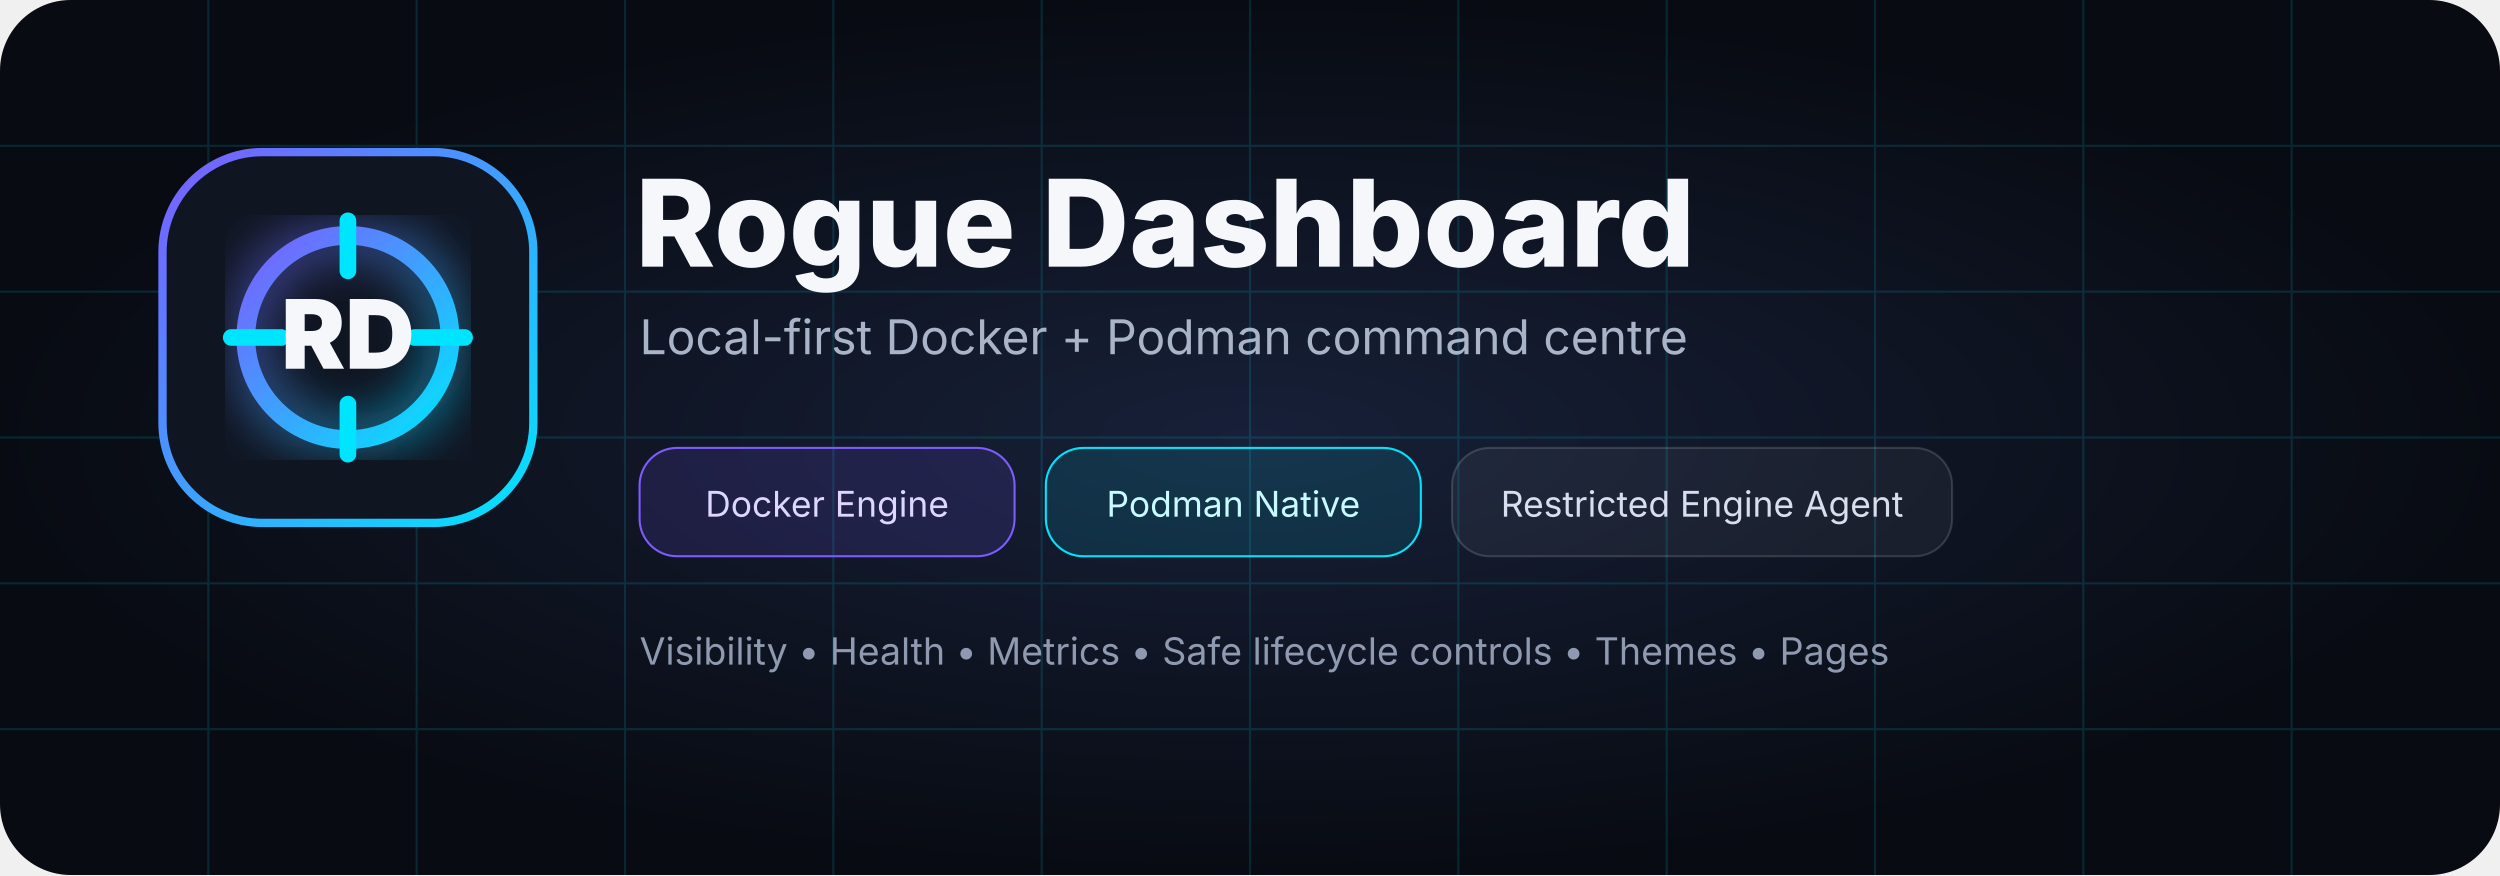
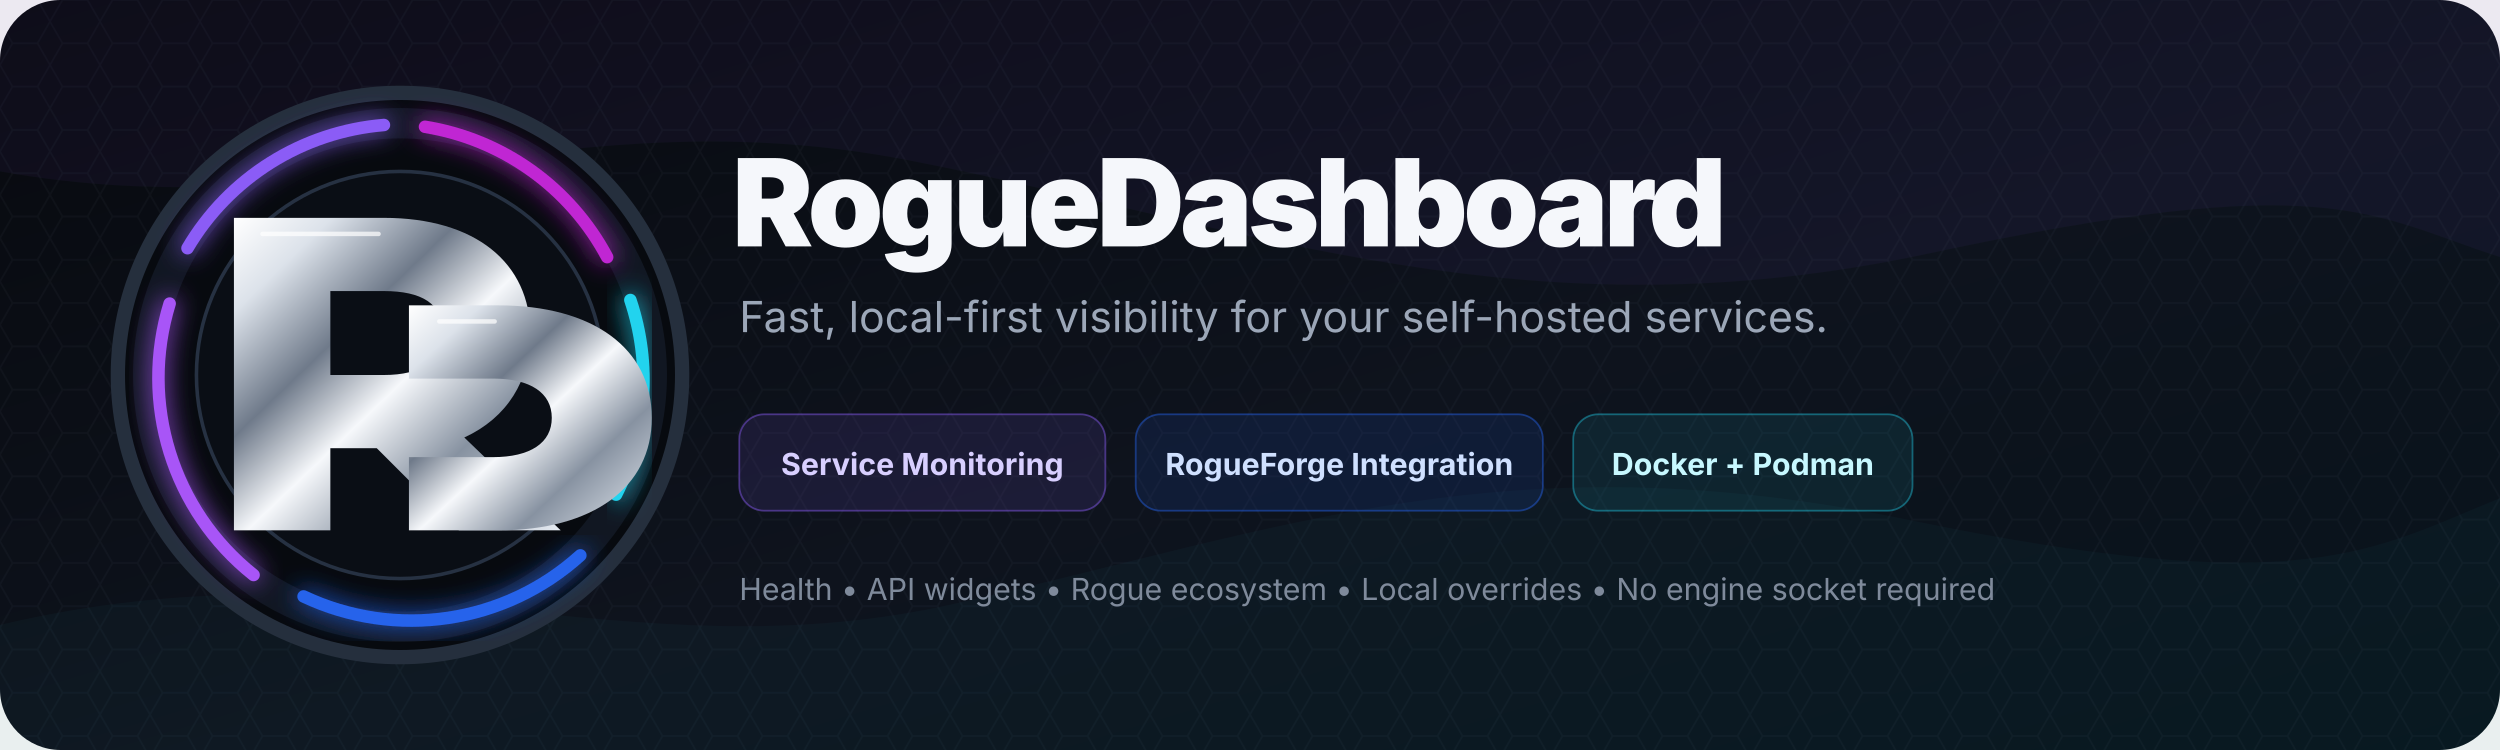
- <svg xmlns="http://www.w3.org/2000/svg" width="1200" height="420" viewBox="0 0 1200 420" role="img" aria-labelledby="t d">
+ <svg xmlns="http://www.w3.org/2000/svg" width="1400" height="420" viewBox="0 0 1400 420" role="img" aria-labelledby="t d">
  <defs>
-     <linearGradient id="g" x1="0" y1="0" x2="1" y2="1">
-       <stop stop-color="#7c5cff" />
-       <stop offset="1" stop-color="#00e5ff" />
+     <linearGradient id="bg" x1="0" y1="0" x2="1" y2="1">
+       <stop stop-color="#07090e" />
+       <stop offset=".55" stop-color="#0e131d" />
+       <stop offset="1" stop-color="#07131b" />
    </linearGradient>
-     <radialGradient id="bg">
-       <stop stop-color="#172038" />
-       <stop offset="1" stop-color="#080b12" />
-     </radialGradient>
-     <filter id="glow">
-       <feGaussianBlur stdDeviation="12" result="b" />
+     <linearGradient id="n" x1="0" y1="0" x2="1" y2="1">
+       <stop stop-color="#8b5cf6" />
+       <stop offset=".35" stop-color="#c026d3" />
+       <stop offset=".72" stop-color="#2563eb" />
+       <stop offset="1" stop-color="#22d3ee" />
+     </linearGradient>
+     <linearGradient id="s" x1="0" y1="0" x2="1" y2="1">
+       <stop stop-color="#fff" />
+       <stop offset=".15" stop-color="#dce2ea" />
+       <stop offset=".35" stop-color="#6f7a8a" />
+       <stop offset=".52" stop-color="#f6f8fb" />
+       <stop offset=".72" stop-color="#8792a1" />
+       <stop offset="1" stop-color="#e6ebf2" />
+     </linearGradient>
+     <pattern id="hex" width="28" height="24.248" patternUnits="userSpaceOnUse">
+       <path d="M7 0h14l7 12.124-7 12.124H7L0 12.124Z" fill="none" stroke="#8da0b8" stroke-opacity=".045" />
+     </pattern>
+     <filter id="glow" x="-30%" y="-30%" width="160%" height="160%">
+       <feGaussianBlur stdDeviation="7" result="b" />
      <feMerge>
        <feMergeNode in="b" />
        <feMergeNode in="SourceGraphic" />
      </feMerge>
    </filter>
  </defs>
-   <rect width="1200" height="420" rx="34" fill="url(#bg)" />
-   <g opacity=".14" stroke="#00e5ff">
-     <path d="M0 70h1200M0 140h1200M0 210h1200M0 280h1200M0 350h1200" />
-     <path d="M100 0v420M200 0v420M300 0v420M400 0v420M500 0v420M600 0v420M700 0v420M800 0v420M900 0v420M1000 0v420M1100 0v420" />
+   <rect width="1400" height="420" rx="34" fill="url(#bg)" />
+   <rect width="1400" height="420" rx="34" fill="url(#hex)" />
+   <path d="M0 350C210 300 350 380 535 338S845 245 1068 291s260 17 332-12v141H0Z" fill="#22d3ee" opacity=".035" />
+   <path d="M0 96C190 130 316 52 510 90s346 100 570 52 246-22 320 2V0H0Z" fill="#8b5cf6" opacity=".05" />
+   <g transform="translate(58 44)">
+     <circle cx="166" cy="166" r="158" fill="#070a0f" stroke="#252f3d" stroke-width="8" />
+     <circle cx="166" cy="166" r="141" fill="none" stroke="#111722" stroke-width="17" />
+     <path d="M47 95A141 141 0 0 1 157 26" fill="none" stroke="#8b5cf6" stroke-width="7" stroke-linecap="round" filter="url(#glow)" />
+     <path d="M180 27a141 141 0 0 1 102 73" fill="none" stroke="#c026d3" stroke-width="7" stroke-linecap="round" filter="url(#glow)" />
+     <path d="M295 124a141 141 0 0 1-8 109" fill="none" stroke="#22d3ee" stroke-width="7" stroke-linecap="round" filter="url(#glow)" />
+     <path d="M267 267a141 141 0 0 1-155 23" fill="none" stroke="#2563eb" stroke-width="7" stroke-linecap="round" filter="url(#glow)" />
+     <path d="M84 278A141 141 0 0 1 37 126" fill="none" stroke="#a855f7" stroke-width="7" stroke-linecap="round" filter="url(#glow)" />
+     <circle cx="166" cy="166" r="114" fill="#0a0e15" stroke="#263142" stroke-width="2" />
+     <path d="M73 78h84c51 0 82 25 82 65 0 26-13 47-37 58l54 52h-57l-46-46h-26v46H73V78Zm54 41v47h30c21 0 33-8 33-24s-12-23-33-23h-30Z" fill="url(#s)" />
+     <path d="M171 127h50c53 0 86 24 86 63s-33 63-86 63h-50v-41h47c21 0 33-8 33-22s-12-22-33-22h-47v-41Z" fill="url(#s)" />
+     <path d="M89 87h65M188 136h31" stroke="#fff" stroke-opacity=".7" stroke-width="2.5" stroke-linecap="round" />
  </g>
-   <g transform="translate(78 73)">
-     <rect width="178" height="178" rx="48" fill="#101522" stroke="url(#g)" stroke-width="4" />
-     <circle cx="89" cy="89" r="49" fill="none" stroke="url(#g)" stroke-width="9" filter="url(#glow)" />
-     <path d="M89 33v24M89 121v24M33 89h24M121 89h24" stroke="#00e5ff" stroke-width="8" stroke-linecap="round" />
-     <text x="89" y="104" text-anchor="middle" font-family="Inter,Segoe UI,sans-serif" font-size="46" font-weight="900" fill="#f5f7fb">RD</text>
+   <g font-family="Inter,Segoe UI,Arial,sans-serif">
+     <text x="410" y="138" font-size="68" font-weight="850" fill="#f5f7fb" letter-spacing="-2.5">RogueDashboard</text>
+     <text x="414" y="186" font-size="24" fill="#9ca7b8">Fast, local-first visibility for your self-hosted services.</text>
+     <g transform="translate(414 232)">
+       <rect width="205" height="54" rx="14" fill="#8b5cf6" fill-opacity=".12" stroke="#8b5cf6" stroke-opacity=".45" />
+       <text x="102.5" y="34" text-anchor="middle" font-size="17" font-weight="700" fill="#d8cfff">Service Monitoring</text>
+       <rect x="222" width="228" height="54" rx="14" fill="#2563eb" fill-opacity=".12" stroke="#2563eb" stroke-opacity=".45" />
+       <text x="336" y="34" text-anchor="middle" font-size="17" font-weight="700" fill="#cfe0ff">RogueForge Integration</text>
+       <rect x="467" width="190" height="54" rx="14" fill="#22d3ee" fill-opacity=".09" stroke="#22d3ee" stroke-opacity=".4" />
+       <text x="562" y="34" text-anchor="middle" font-size="17" font-weight="700" fill="#c7f8ff">Docker + Podman</text>
+     </g>
+     <text x="414" y="336" font-size="17" fill="#7f8a9b">Health • API widgets • Rogue ecosystem • Local overrides • No engine socket required</text>
  </g>
-   <text x="305" y="128" font-family="Inter,Segoe UI,sans-serif" font-size="58" font-weight="800" fill="#f5f7fb">Rogue Dashboard</text>
-   <text x="307" y="170" font-family="Inter,Segoe UI,sans-serif" font-size="23" fill="#aab4c8">Local-first Docker + Podman command centre</text>
-   <g transform="translate(307 215)" font-family="Inter,Segoe UI,sans-serif">
-     <rect width="180" height="52" rx="18" fill="#7c5cff" fill-opacity=".14" stroke="#7c5cff" />
-     <text x="90" y="33" text-anchor="middle" fill="#ddd6ff" font-size="17">Docker Engine</text>
-     <rect x="195" width="180" height="52" rx="18" fill="#00e5ff" fill-opacity=".11" stroke="#00e5ff" />
-     <text x="285" y="33" text-anchor="middle" fill="#c8fbff" font-size="17">Podman Native</text>
-     <rect x="390" width="240" height="52" rx="18" fill="#fff" fill-opacity=".05" stroke="#fff" stroke-opacity=".15" />
-     <text x="510" y="33" text-anchor="middle" fill="#d7deed" font-size="17">Restricted Engine Agent</text>
-   </g>
-   <text x="307" y="319" font-family="Inter,Segoe UI,sans-serif" font-size="18" fill="#8f9ab0">Visibility • Health • Metrics • Safe lifecycle controls • Themes • Pages</text>
</svg>
